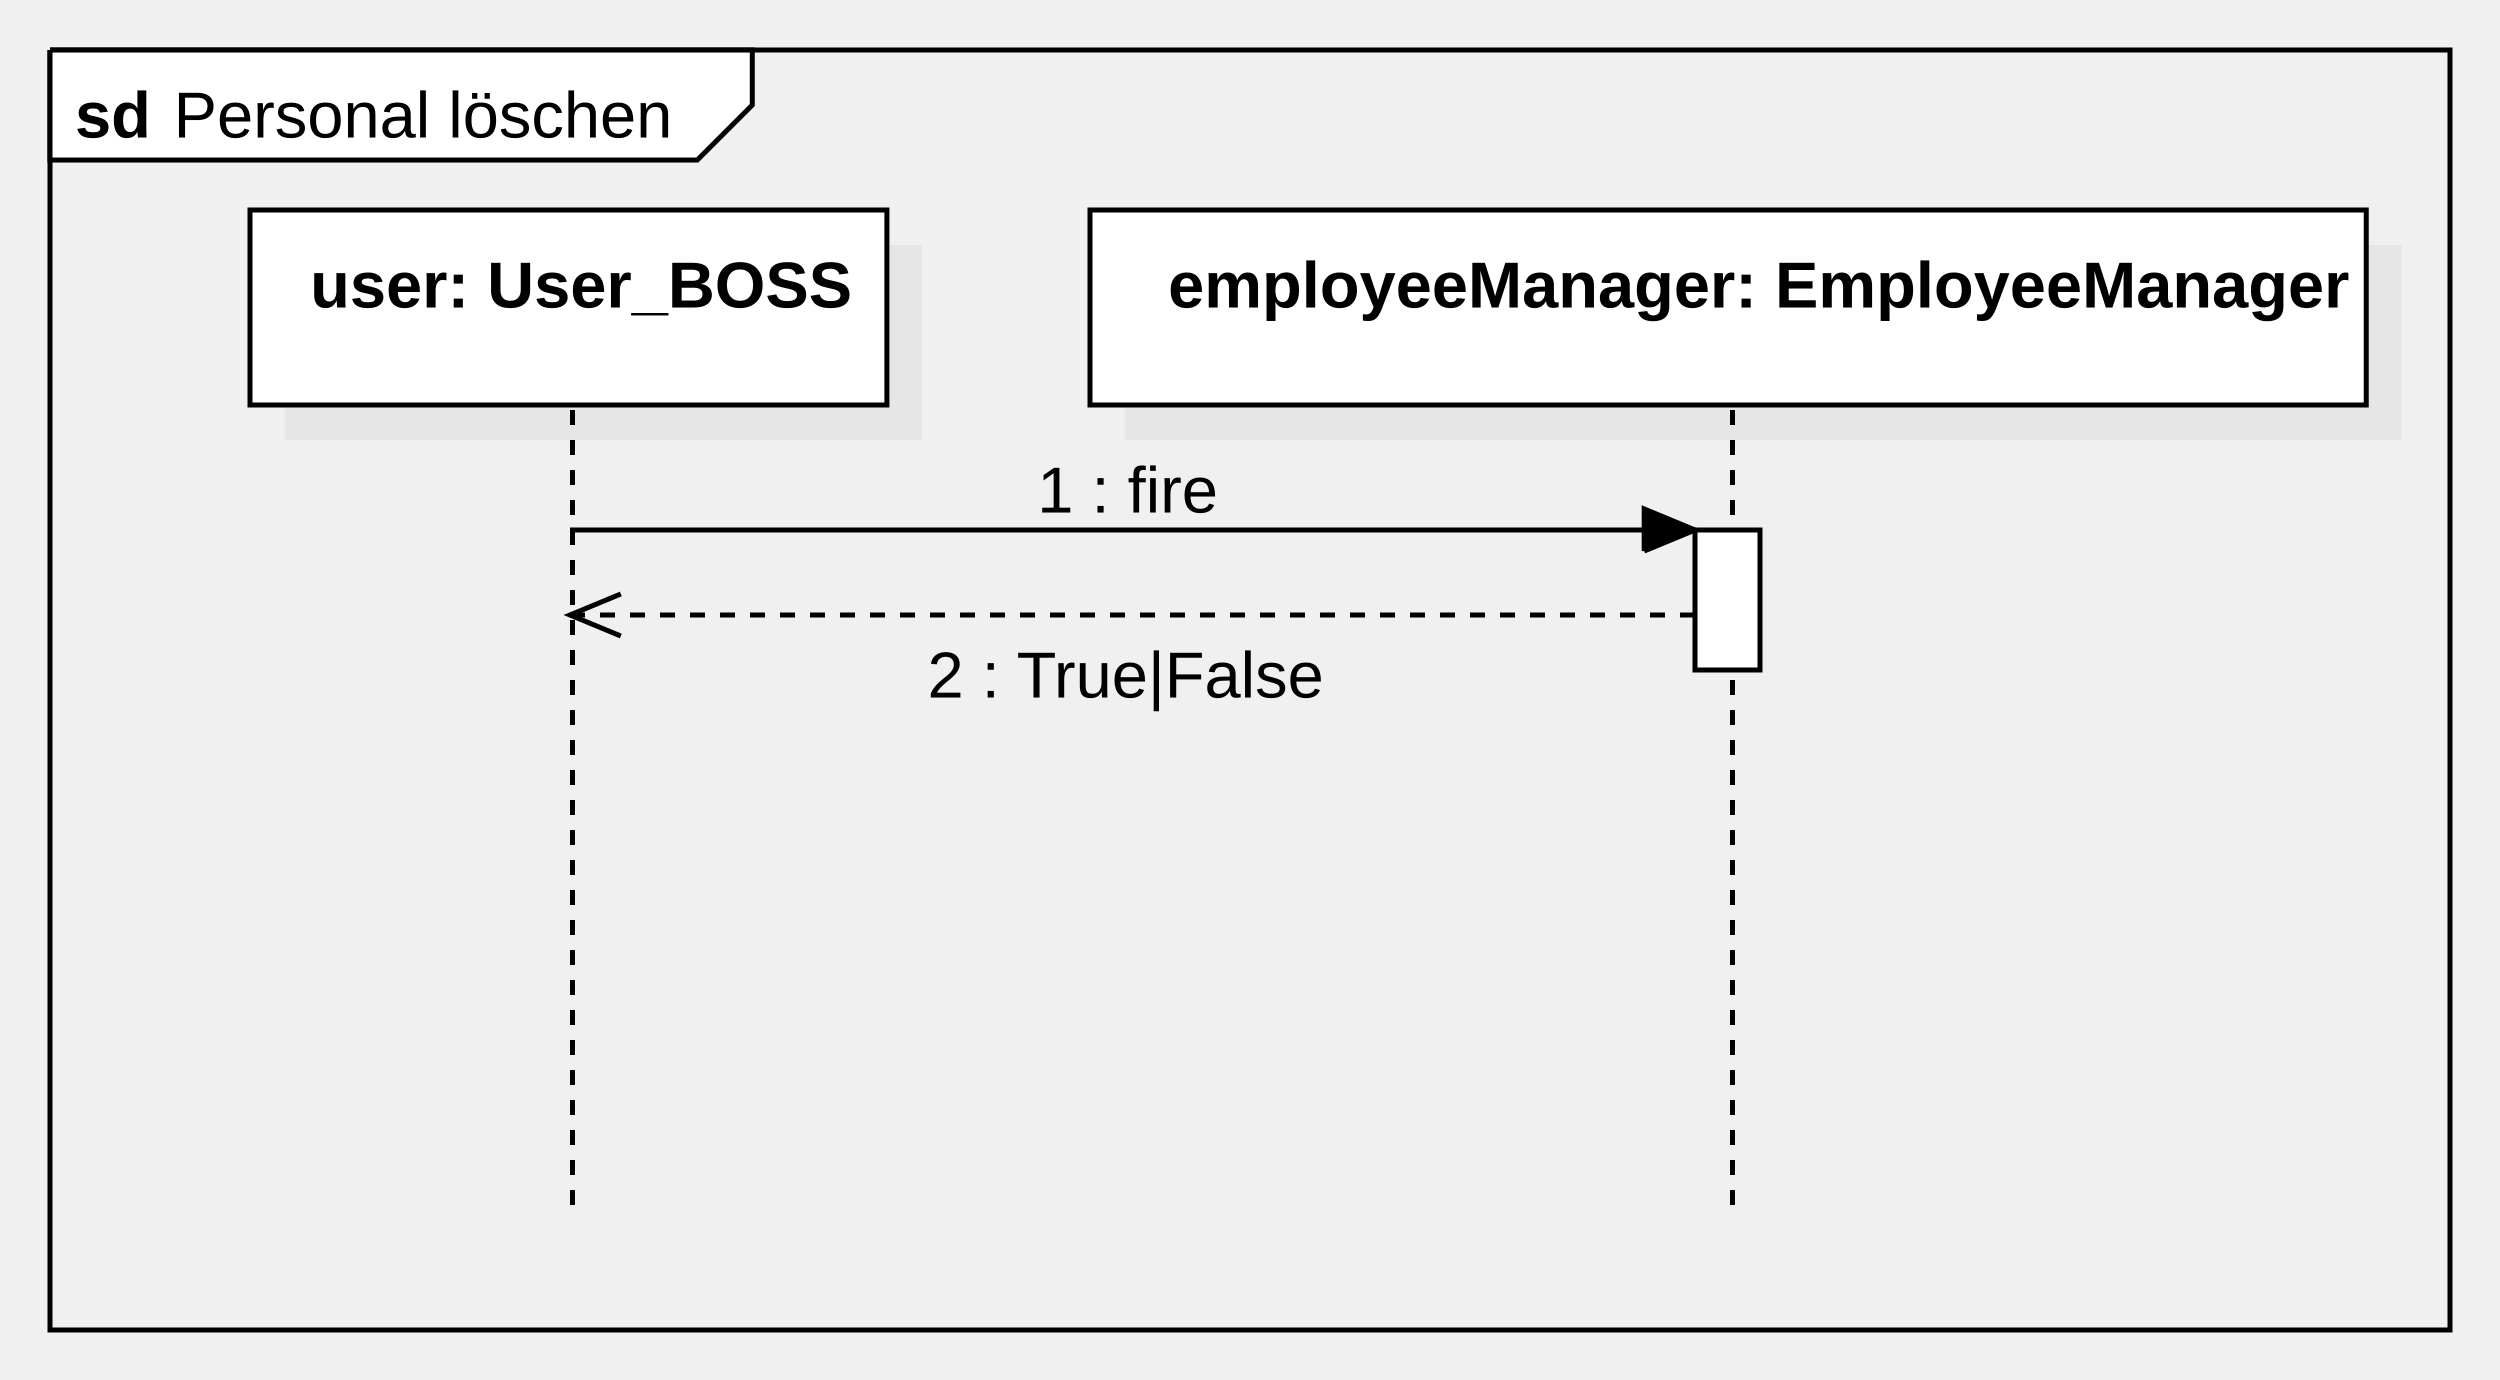
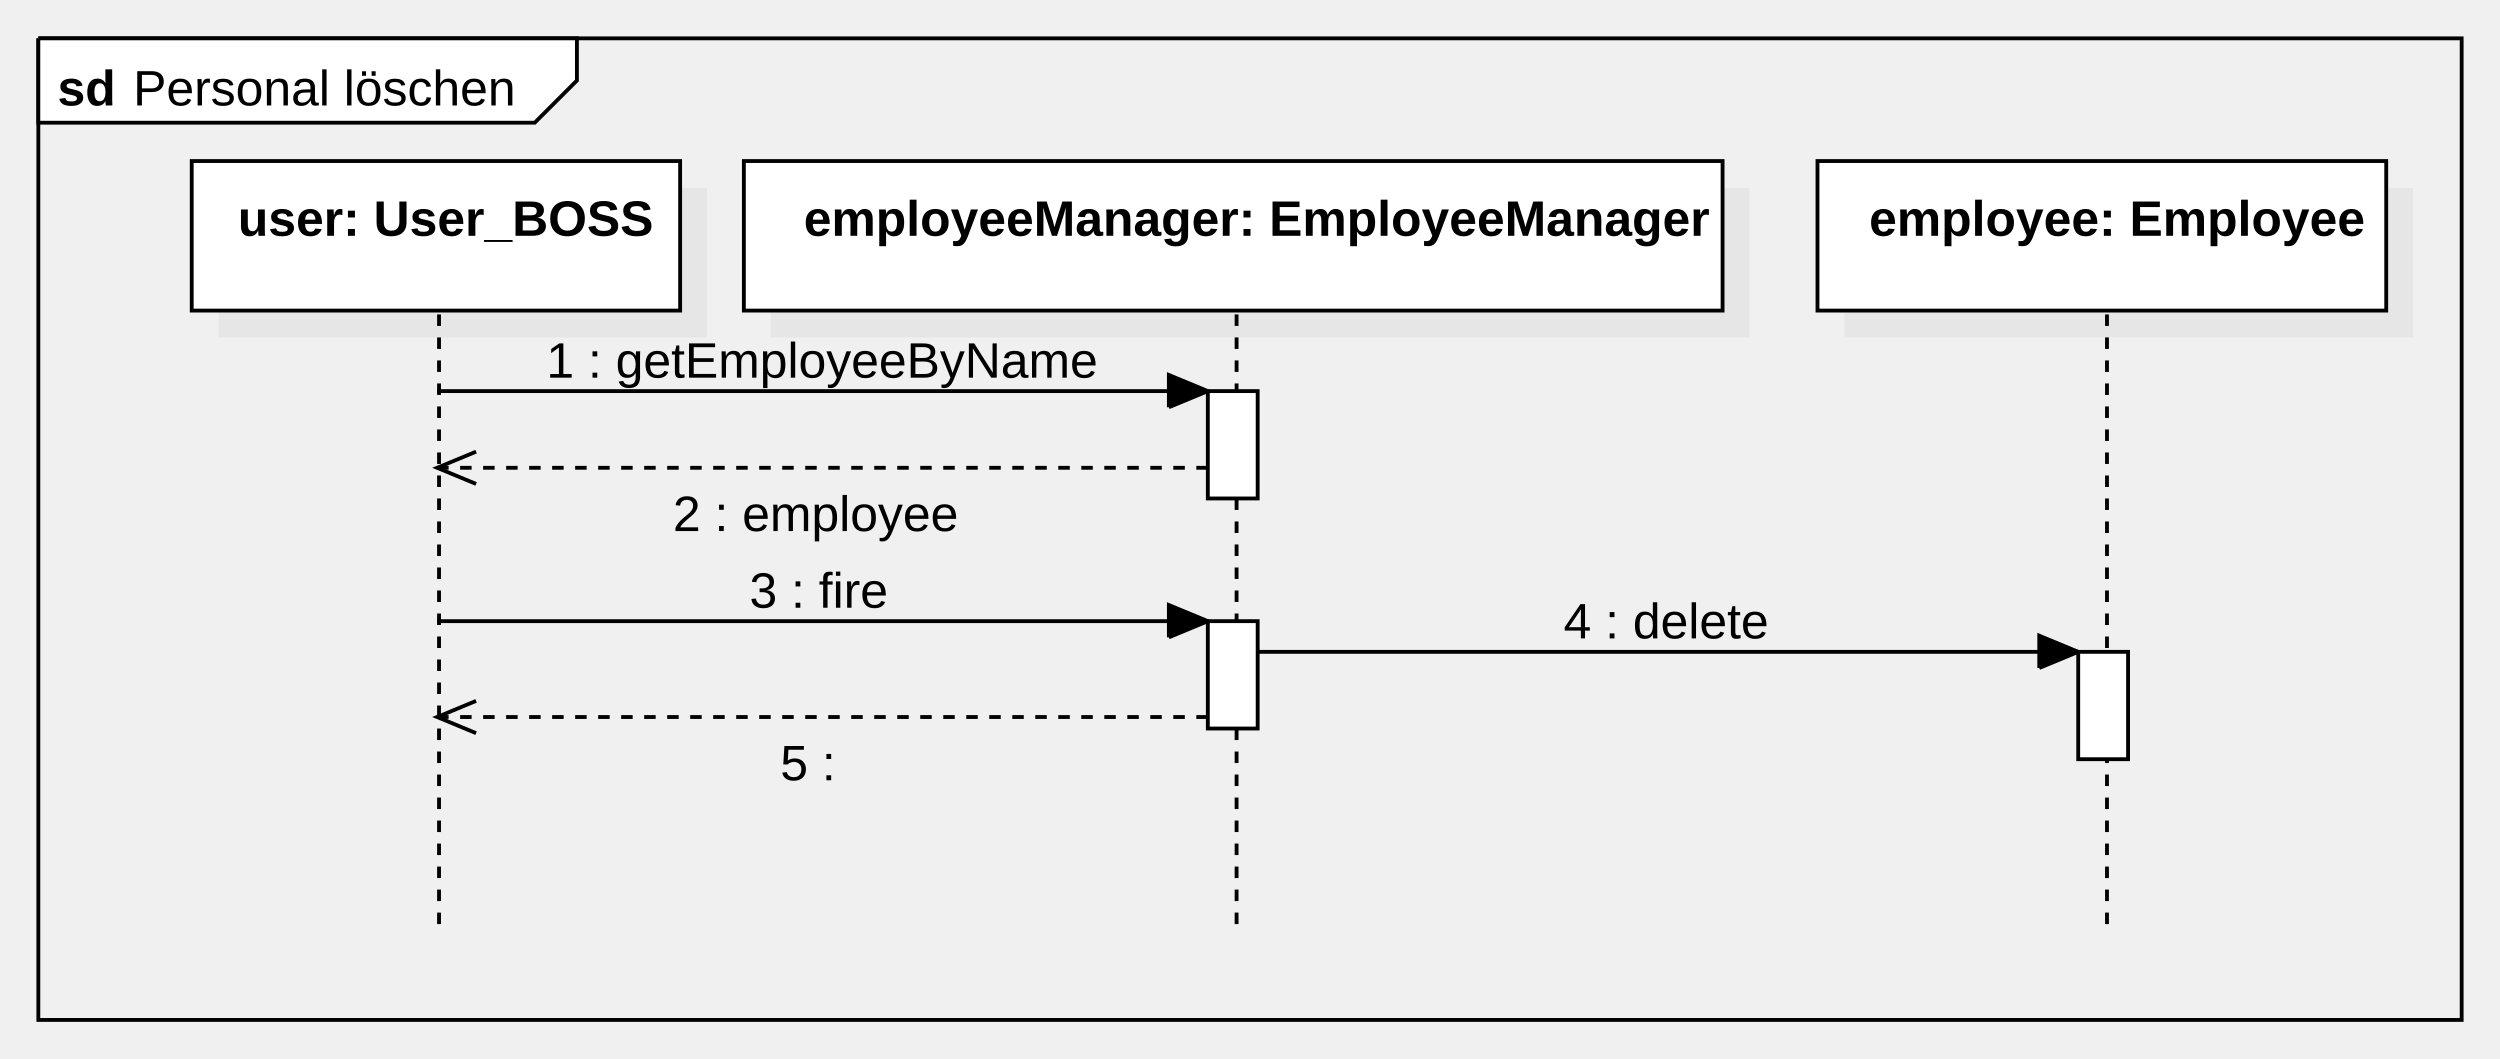
- <svg xmlns="http://www.w3.org/2000/svg" version="1.1" width="500" height="276">
+ <svg xmlns="http://www.w3.org/2000/svg" version="1.1" width="652" height="276">
  <defs />
  <g>
    <g transform="translate(2,2) scale(1,1)">
-       <path fill="none" stroke="#000000" d="M 8 8 L 488 8 L 488 264 L 8 264 L 8 8" stroke-miterlimit="10" />
+       <path fill="none" stroke="#000000" d="M 8 8 L 640 8 L 640 264 L 8 264 L 8 8" stroke-miterlimit="10" />
    </g>
    <g transform="translate(2,2) scale(1,1)">
      <path fill="#ffffff" stroke="none" d="M 8 8 L 8 30 L 137.458 30 L 148.458 19 L 148.458 8 L 8 8" />
    </g>
    <g transform="translate(2,2) scale(1,1)">
      <path fill="none" stroke="#000000" d="M 8 8 L 8 30 L 137.458 30 L 148.458 19 L 148.458 8 L 8 8 L 8 8" stroke-miterlimit="10" />
    </g>
    <g transform="translate(2,2) scale(1,1)">
      <g>
        <path fill="none" stroke="none" />
        <text fill="#000000" stroke="none" font-family="Arial" font-size="13px" font-style="normal" font-weight="normal" text-decoration="none" x="32.73" y="25.5">Personal löschen</text>
      </g>
    </g>
    <g transform="translate(2,2) scale(1,1)">
      <g>
        <path fill="none" stroke="none" />
        <text fill="#000000" stroke="none" font-family="Arial" font-size="13px" font-style="normal" font-weight="bold" text-decoration="none" x="13" y="25.5">sd</text>
      </g>
    </g>
    <g transform="translate(2,2) scale(1,1)">
      <rect fill="#C0C0C0" stroke="none" x="55" y="47" width="127.38" height="39" opacity="0.2" />
    </g>
    <g transform="translate(2,2) scale(1,1)">
      <rect fill="#ffffff" stroke="none" x="48" y="40" width="127.38" height="39" />
    </g>
    <g transform="translate(2,2) scale(1,1)">
      <path fill="none" stroke="#000000" d="M 48 40 L 175.38 40 L 175.38 79 L 48 79 L 48 40 Z Z" stroke-miterlimit="10" />
    </g>
    <g transform="translate(2,2) scale(1,1)">
      <g>
        <path fill="none" stroke="none" />
        <text fill="#000000" stroke="none" font-family="Arial" font-size="13px" font-style="normal" font-weight="bold" text-decoration="none" x="60.033" y="59.5">user: User_BOSS</text>
      </g>
    </g>
    <g transform="translate(2,2) scale(1,1)">
      <path fill="none" stroke="#000000" d="M 112.5 80 L 112.5 239" stroke-miterlimit="10" stroke-dasharray="3" />
    </g>
    <g transform="translate(2,2) scale(1,1)">
-       <rect fill="#C0C0C0" stroke="none" x="223" y="47" width="255.247" height="39" opacity="0.2" />
+       <rect fill="#C0C0C0" stroke="none" x="199" y="47" width="255.247" height="39" opacity="0.2" />
    </g>
    <g transform="translate(2,2) scale(1,1)">
-       <rect fill="#ffffff" stroke="none" x="216" y="40" width="255.247" height="39" />
+       <rect fill="#ffffff" stroke="none" x="192" y="40" width="255.247" height="39" />
    </g>
    <g transform="translate(2,2) scale(1,1)">
-       <path fill="none" stroke="#000000" d="M 216 40 L 471.247 40 L 471.247 79 L 216 79 L 216 40 Z Z" stroke-miterlimit="10" />
+       <path fill="none" stroke="#000000" d="M 192 40 L 447.247 40 L 447.247 79 L 192 79 L 192 40 Z Z" stroke-miterlimit="10" />
    </g>
    <g transform="translate(2,2) scale(1,1)">
      <g>
        <path fill="none" stroke="none" />
-         <text fill="#000000" stroke="none" font-family="Arial" font-size="13px" font-style="normal" font-weight="bold" text-decoration="none" x="231.616" y="59.5">employeeManager: EmployeeManager</text>
+         <text fill="#000000" stroke="none" font-family="Arial" font-size="13px" font-style="normal" font-weight="bold" text-decoration="none" x="207.616" y="59.5">employeeManager: EmployeeManager</text>
      </g>
    </g>
    <g transform="translate(2,2) scale(1,1)">
-       <path fill="none" stroke="#000000" d="M 344.5 80 L 344.5 239" stroke-miterlimit="10" stroke-dasharray="3" />
+       <path fill="none" stroke="#000000" d="M 320.5 80 L 320.5 239" stroke-miterlimit="10" stroke-dasharray="3" />
    </g>
    <g transform="translate(2,2) scale(1,1)">
-       <path fill="none" stroke="#000000" d="M 112 104 L 337 104" stroke-miterlimit="10" />
+       <rect fill="#C0C0C0" stroke="none" x="479" y="47" width="148.327" height="39" opacity="0.2" />
    </g>
    <g transform="translate(2,2) scale(1,1)">
-       <path fill="#000000" stroke="none" d="M 326.837 108.21 L 337 104 L 326.837 99.79" />
+       <rect fill="#ffffff" stroke="none" x="472" y="40" width="148.327" height="39" />
    </g>
    <g transform="translate(2,2) scale(1,1)">
-       <path fill="none" stroke="#000000" d="M 326.837 108.21 L 337 104 L 326.837 99.79 L 326.837 108.21" stroke-miterlimit="10" />
+       <path fill="none" stroke="#000000" d="M 472 40 L 620.327 40 L 620.327 79 L 472 79 L 472 40 Z Z" stroke-miterlimit="10" />
    </g>
    <g transform="translate(2,2) scale(1,1)">
      <g>
        <path fill="none" stroke="none" />
-         <text fill="#000000" stroke="none" font-family="Arial" font-size="13px" font-style="normal" font-weight="normal" text-decoration="none" x="205.46" y="100.5">1 : fire</text>
+         <text fill="#000000" stroke="none" font-family="Arial" font-size="13px" font-style="normal" font-weight="bold" text-decoration="none" x="485.464" y="59.5">employee: Employee</text>
      </g>
    </g>
    <g transform="translate(2,2) scale(1,1)">
-       <rect fill="#ffffff" stroke="none" x="337" y="104" width="13" height="28" />
+       <path fill="none" stroke="#000000" d="M 547.5 80 L 547.5 239" stroke-miterlimit="10" stroke-dasharray="3" />
    </g>
    <g transform="translate(2,2) scale(1,1)">
-       <path fill="none" stroke="#000000" d="M 337 104 L 350 104 L 350 132 L 337 132 L 337 104 Z Z" stroke-miterlimit="10" />
+       <path fill="none" stroke="#000000" d="M 112 100 L 313 100" stroke-miterlimit="10" />
    </g>
    <g transform="translate(2,2) scale(1,1)">
-       <path fill="none" stroke="#000000" d="M 337 121 L 112 121" stroke-miterlimit="10" stroke-dasharray="3" />
+       <path fill="#000000" stroke="none" d="M 302.837 104.21 L 313 100 L 302.837 95.79" />
    </g>
    <g transform="translate(2,2) scale(1,1)">
-       <path fill="none" stroke="#000000" d="M 122.163 116.79 L 112 121 L 122.163 125.21" stroke-miterlimit="10" />
+       <path fill="none" stroke="#000000" d="M 302.837 104.21 L 313 100 L 302.837 95.79 L 302.837 104.21" stroke-miterlimit="10" />
    </g>
    <g transform="translate(2,2) scale(1,1)">
      <g>
        <path fill="none" stroke="none" />
-         <text fill="#000000" stroke="none" font-family="Arial" font-size="13px" font-style="normal" font-weight="normal" text-decoration="none" x="183.5" y="137.5">2 : True|False</text>
+         <text fill="#000000" stroke="none" font-family="Arial" font-size="13px" font-style="normal" font-weight="normal" text-decoration="none" x="140.5" y="96.5">1 : getEmployeeByName</text>
+       </g>
+     </g>
+     <g transform="translate(2,2) scale(1,1)">
+       <rect fill="#ffffff" stroke="none" x="313" y="100" width="13" height="28" />
+     </g>
+     <g transform="translate(2,2) scale(1,1)">
+       <path fill="none" stroke="#000000" d="M 313 100 L 326 100 L 326 128 L 313 128 L 313 100 Z Z" stroke-miterlimit="10" />
+     </g>
+     <g transform="translate(2,2) scale(1,1)">
+       <path fill="none" stroke="#000000" d="M 313 120 L 112 120" stroke-miterlimit="10" stroke-dasharray="3" />
+     </g>
+     <g transform="translate(2,2) scale(1,1)">
+       <path fill="none" stroke="#000000" d="M 122.163 115.79 L 112 120 L 122.163 124.21" stroke-miterlimit="10" />
+     </g>
+     <g transform="translate(2,2) scale(1,1)">
+       <g>
+         <path fill="none" stroke="none" />
+         <text fill="#000000" stroke="none" font-family="Arial" font-size="13px" font-style="normal" font-weight="normal" text-decoration="none" x="173.5" y="136.5">2 : employee</text>
+       </g>
+     </g>
+     <g transform="translate(2,2) scale(1,1)">
+       <path fill="none" stroke="#000000" d="M 112 160 L 313 160" stroke-miterlimit="10" />
+     </g>
+     <g transform="translate(2,2) scale(1,1)">
+       <path fill="#000000" stroke="none" d="M 302.837 164.21 L 313 160 L 302.837 155.79" />
+     </g>
+     <g transform="translate(2,2) scale(1,1)">
+       <path fill="none" stroke="#000000" d="M 302.837 164.21 L 313 160 L 302.837 155.79 L 302.837 164.21" stroke-miterlimit="10" />
+     </g>
+     <g transform="translate(2,2) scale(1,1)">
+       <g>
+         <path fill="none" stroke="none" />
+         <text fill="#000000" stroke="none" font-family="Arial" font-size="13px" font-style="normal" font-weight="normal" text-decoration="none" x="193.46" y="156.5">3 : fire</text>
+       </g>
+     </g>
+     <g transform="translate(2,2) scale(1,1)">
+       <rect fill="#ffffff" stroke="none" x="313" y="160" width="13" height="28" />
+     </g>
+     <g transform="translate(2,2) scale(1,1)">
+       <path fill="none" stroke="#000000" d="M 313 160 L 326 160 L 326 188 L 313 188 L 313 160 Z Z" stroke-miterlimit="10" />
+     </g>
+     <g transform="translate(2,2) scale(1,1)">
+       <path fill="none" stroke="#000000" d="M 326 168 L 540 168" stroke-miterlimit="10" />
+     </g>
+     <g transform="translate(2,2) scale(1,1)">
+       <path fill="#000000" stroke="none" d="M 529.837 172.21 L 540 168 L 529.837 163.79" />
+     </g>
+     <g transform="translate(2,2) scale(1,1)">
+       <path fill="none" stroke="#000000" d="M 529.837 172.21 L 540 168 L 529.837 163.79 L 529.837 172.21" stroke-miterlimit="10" />
+     </g>
+     <g transform="translate(2,2) scale(1,1)">
+       <g>
+         <path fill="none" stroke="none" />
+         <text fill="#000000" stroke="none" font-family="Arial" font-size="13px" font-style="normal" font-weight="normal" text-decoration="none" x="405.78" y="164.5">4 : delete</text>
+       </g>
+     </g>
+     <g transform="translate(2,2) scale(1,1)">
+       <rect fill="#ffffff" stroke="none" x="540" y="168" width="13" height="28" />
+     </g>
+     <g transform="translate(2,2) scale(1,1)">
+       <path fill="none" stroke="#000000" d="M 540 168 L 553 168 L 553 196 L 540 196 L 540 168 Z Z" stroke-miterlimit="10" />
+     </g>
+     <g transform="translate(2,2) scale(1,1)">
+       <path fill="none" stroke="#000000" d="M 313 185 L 112 185" stroke-miterlimit="10" stroke-dasharray="3" />
+     </g>
+     <g transform="translate(2,2) scale(1,1)">
+       <path fill="none" stroke="#000000" d="M 122.163 180.79 L 112 185 L 122.163 189.21" stroke-miterlimit="10" />
+     </g>
+     <g transform="translate(2,2) scale(1,1)">
+       <g>
+         <path fill="none" stroke="none" />
+         <text fill="#000000" stroke="none" font-family="Arial" font-size="13px" font-style="normal" font-weight="normal" text-decoration="none" x="201.5" y="201.5">5 : </text>
      </g>
    </g>
  </g>
</svg>
